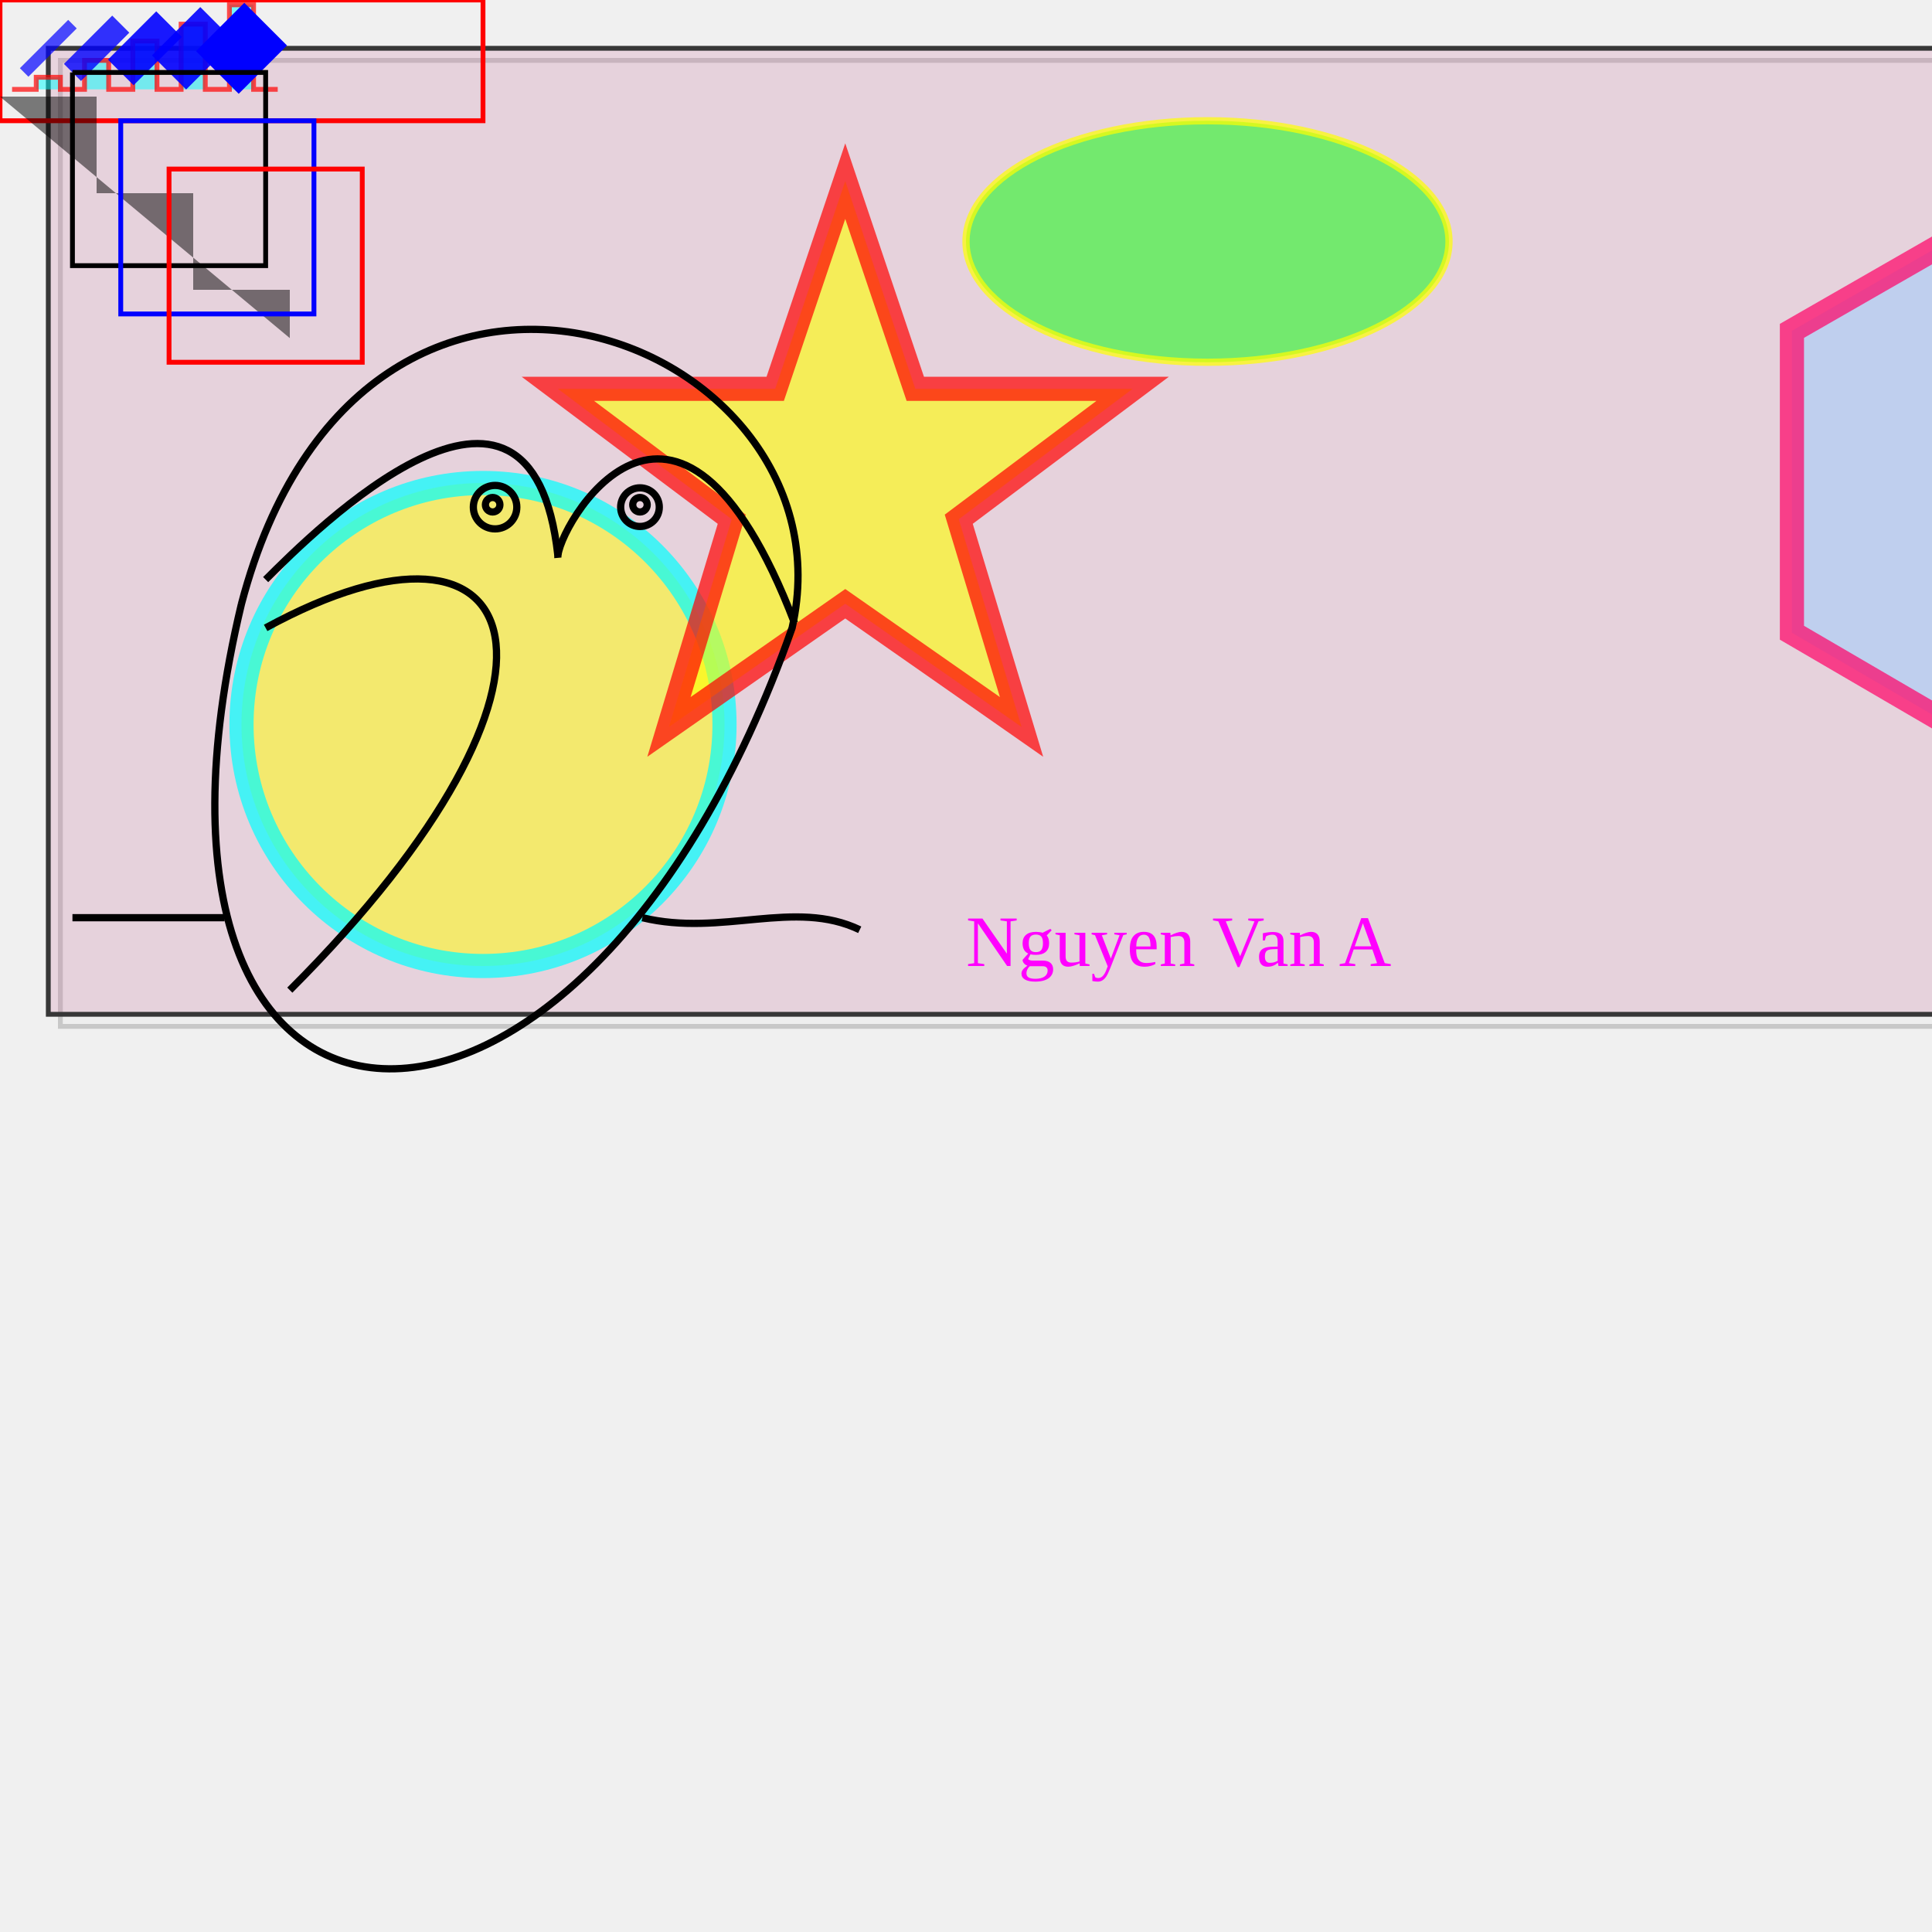
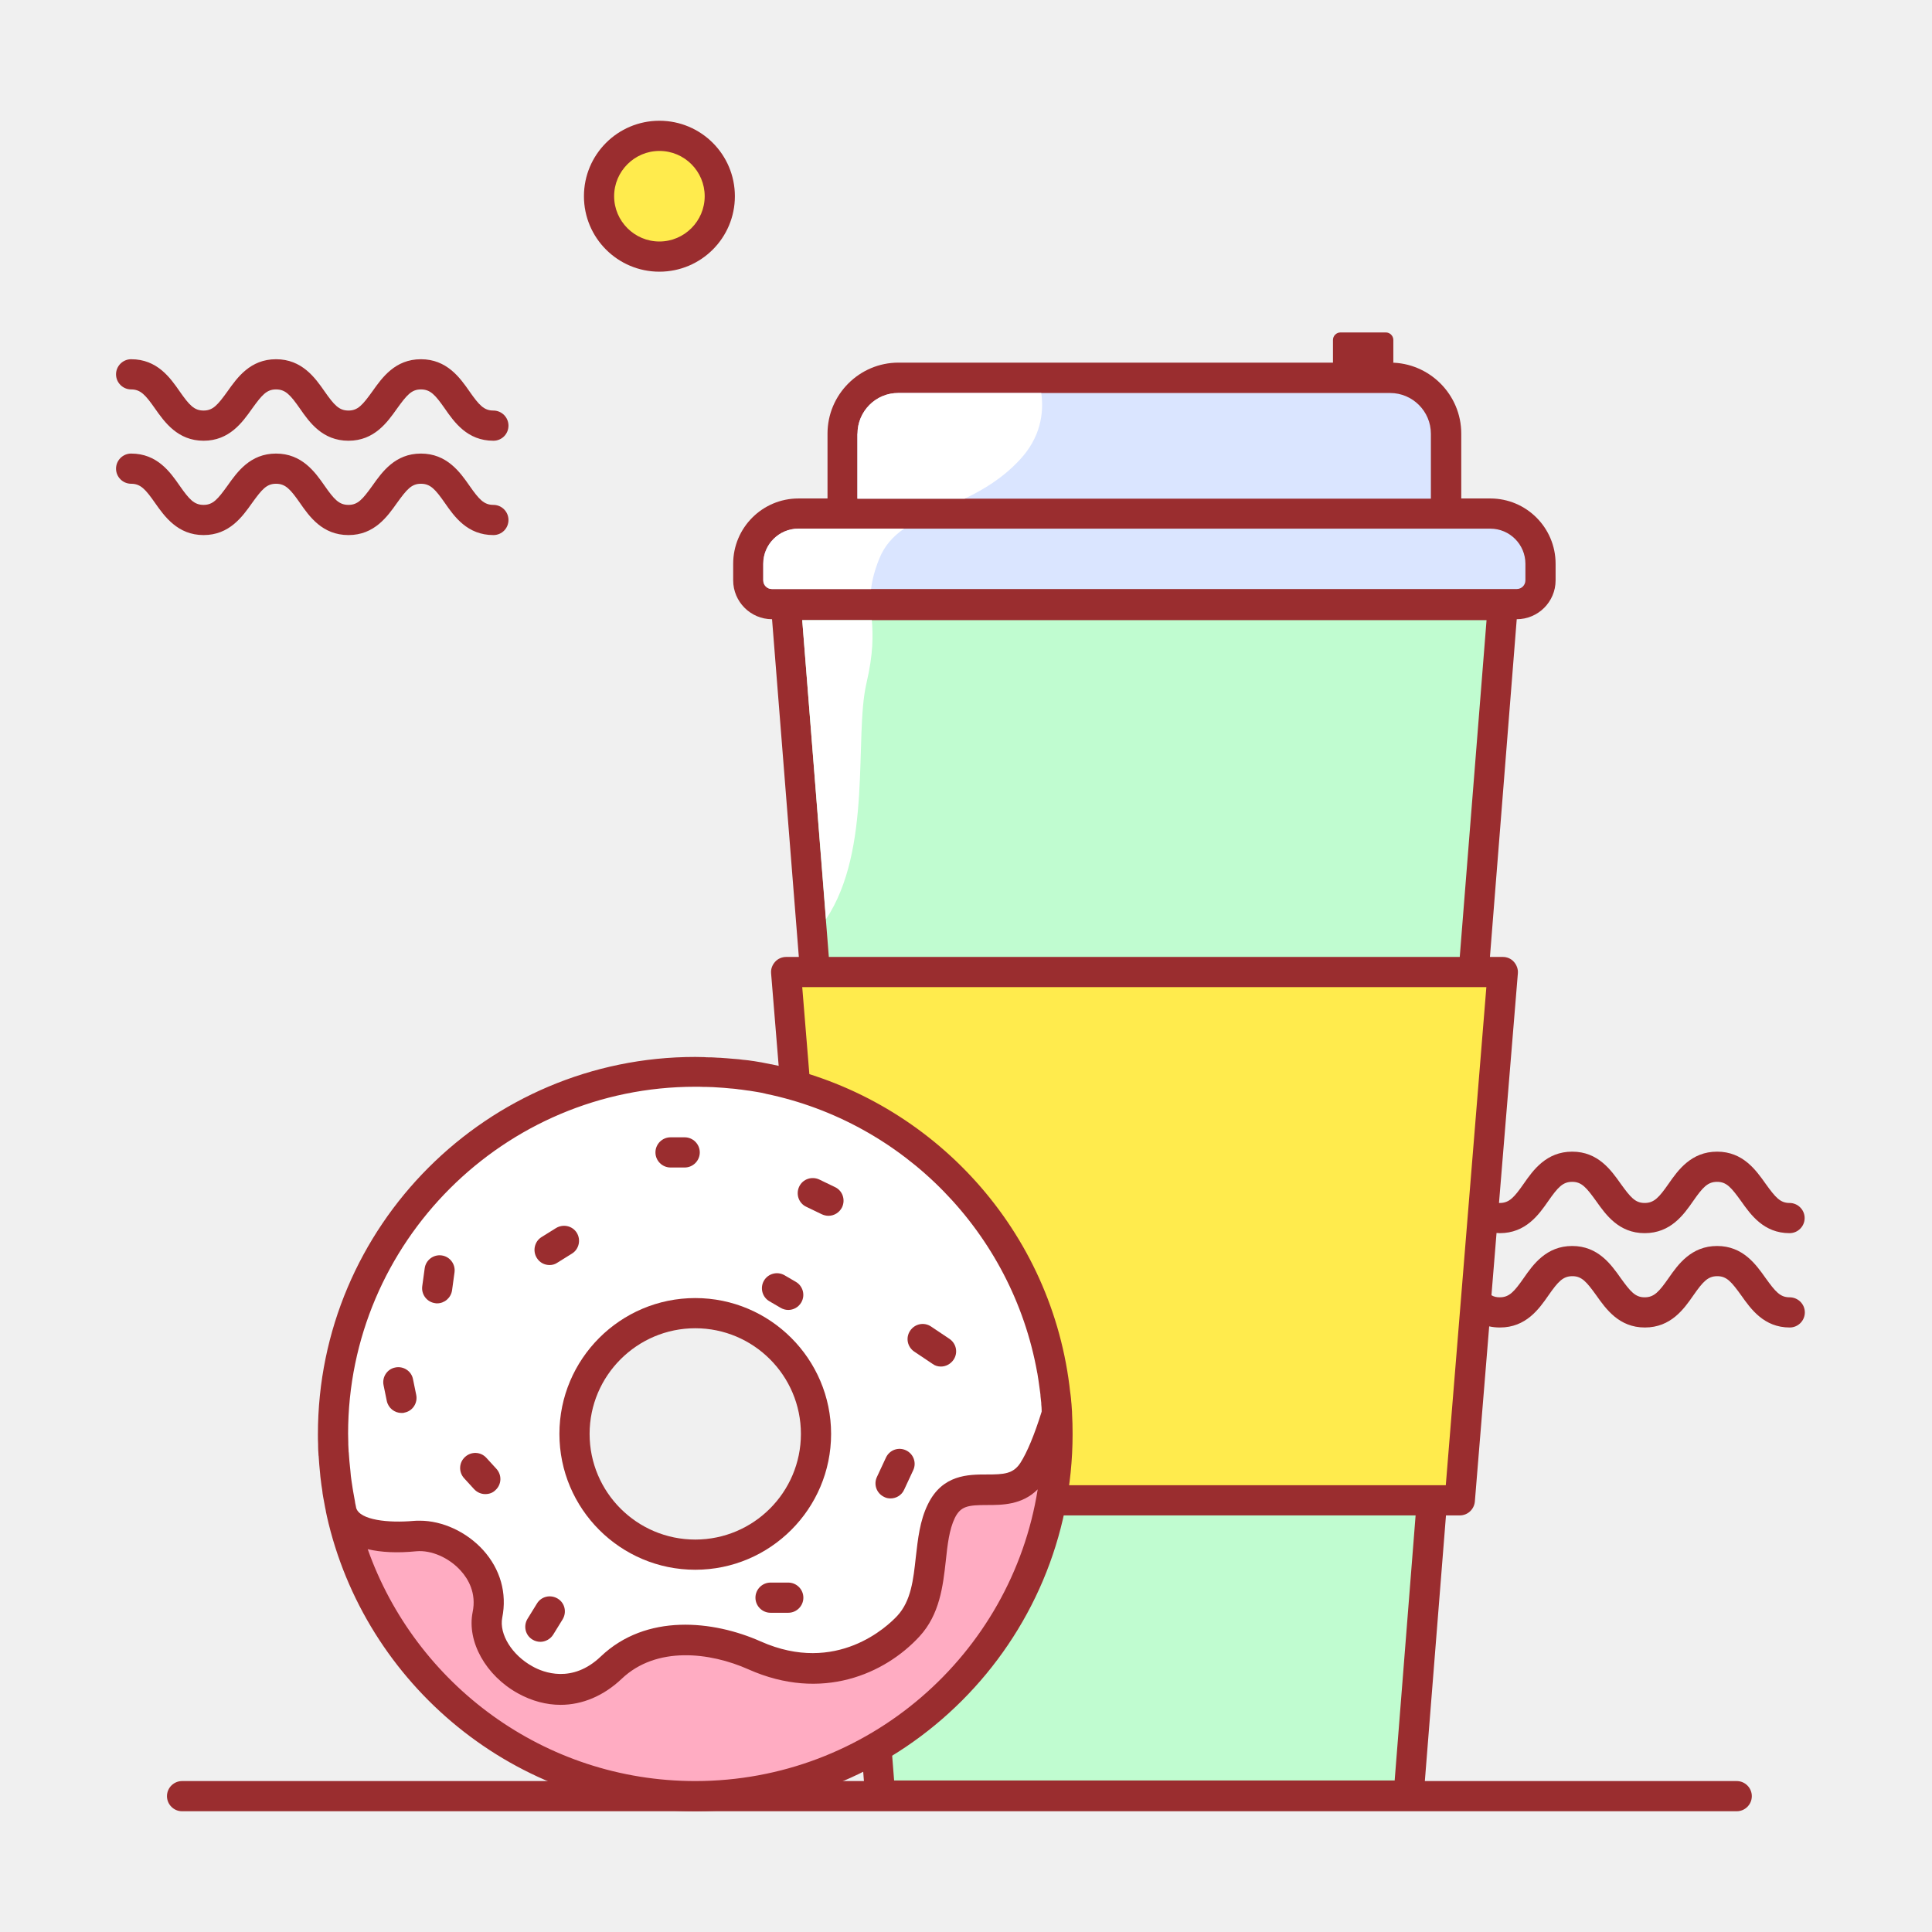
- <svg xmlns="http://www.w3.org/2000/svg" width="800" height="800">
-   <rect fill-opacity="0.01" stroke="rgb(200,200,200)" stroke-width="2" x="25" y="25" width="800" height="400" />
-   <rect fill-opacity="0.2" fill="rgb(200,100,150)" stroke="rgb(55,55,55)" stroke-width="2" x="20" y="20" width="800" height="400" />
-   <text x="0" y="0" fill="rgb(0,0,255)" font-size="40">SVG Demo</text>
-   <rect fill-opacity="0" x="0" y="0" width="200" height="50" stroke="rgb(255,0,0)" stroke-width="2" />
-   <text x="400" y="400" fill="rgb(255,0,255)" font-size="30">Nguyen Van A</text>
-   <circle cx="200" cy="300" r="100" fill="rgb(255, 255, 0)" stroke="rgb(0, 255, 255)" stroke-width="10" stroke-opacity="0.7" fill-opacity="0.5" />
-   <polyline stroke="rgb(255, 0, 0)" stroke-width="2" stroke-opacity="0.7" fill="rgb(0, 255, 255)" fill-opacity="0.5" points="5,37 15,37 15,32 25,32 25,37 35,37 35,25 45,25 45,37 55,37 55,17 65,17 65,37 75,37 75,10 85,10 85,37 95,37 95,2 105,2 105,37 115,37" />
-   <ellipse cx="500" cy="100" rx="100" ry="50" stroke="rgb(255, 255, 0)" stroke-width="3" fill="rgb(0, 255, 0)" stroke-opacity="0.7" fill-opacity="0.5" />
-   <line x1="10" y1="30" x2="30" y2="10" stroke="rgb(0, 0, 255)" stroke-width="5" stroke-opacity="0.7" />
-   <line x1="30" y1="30" x2="50" y2="10" stroke="rgb(0, 0, 255)" stroke-width="10" stroke-opacity="0.8" />
-   <line x1="50" y1="30" x2="70" y2="10" stroke="rgb(0, 0, 255)" stroke-width="15" stroke-opacity="0.9" />
-   <line x1="70" y1="30" x2="90" y2="10" stroke="rgb(0, 0, 255)" stroke-width="20" stroke-opacity="0.9" />
-   <line x1="90" y1="30" x2="110" y2="10" stroke="rgb(0, 0, 255)" stroke-width="25" stroke-opacity="1.0" />
-   <line x1="10" y1="30" x2="30" y2="30" stroke-width="5" />
-   <polygon fill="rgb(153, 204, 255)" fill-opacity="0.5" stroke-width="10" stroke="rgb(255, 0, 102)" stroke-opacity="0.7" points="850,75 958,137 958,262 850,325 742,262 742,137" />
-   <polygon fill="rgb(255, 255, 0)" fill-opacity="0.6" stroke-width="10" stroke="rgb(255, 0, 0)" stroke-opacity="0.7" points="350,75 379,161 469,161 397,215 423,301 350,250 277,301 303,215 231,161 321,161" />
-   <polyline points="0,40 40,40 40,80 80,80 80,120 120,120 120,140" fill-opacity="0.5" />
-   <path d="M 30 30 L 110 30 L 110 110 L 30 110 L 30 30" fill="transparent" stroke-width="2" stroke="black" />
-   <path d="M 50 50 H 130 V 130 H 50 Z" fill="transparent" stroke-width="2" stroke="blue" />
-   <path d="M 70 70 h 80 v 80 h -80 Z" fill="transparent" stroke-width="2" stroke="red" />
-   <path d="M 100 250 C 150 60 355 140 328 260 C 240 510 40 500 100 250" fill="none" stroke="black" stroke-width="3" />
-   <path d="M 110 260 C 220 200, 250 280, 120 410" fill="none" stroke="black" stroke-width="3" />
-   <path d="M 110 240 C 130 220, 220 130, 231 230" fill="none" stroke="black" stroke-width="3" />
-   <path d="M 231 231 C 230 220, 280 130, 329 258" fill="none" stroke="black" stroke-width="3" />
-   <path d="M 30 380 l 63 0" fill="none" stroke="black" stroke-width="3" />
-   <path d="M 266 380 c 33 8 63 -8 90 5" fill="none" stroke="black" stroke-width="3" />
-   <circle cx="204" cy="209" r="3" fill="none" stroke="black" stroke-width="3" />
-   <circle cx="205" cy="210" r="9" fill="none" stroke="black" stroke-width="3" />
-   <circle cx="265" cy="209" r="3" fill="none" stroke="black" stroke-width="3" />
-   <circle cx="265" cy="210" r="8" fill="none" stroke="black" stroke-width="3" />
+ <svg xmlns="http://www.w3.org/2000/svg" width="800px" height="800px" viewBox="0 0 1024 1024" class="icon" version="1.1">
+   <path d="M261.5 283.6c-13.8 0-20.7-9.8-25.7-17-5.1-7.3-7.7-10.2-12.7-10.2s-7.5 3-12.7 10.2c-5.1 7.2-12 17-25.7 17-13.8 0-20.7-9.8-25.7-17-5.1-7.3-7.7-10.2-12.7-10.2s-7.5 3-12.7 10.2c-5.1 7.2-12 17-25.7 17s-20.7-9.9-25.7-17c-5.1-7.3-7.7-10.2-12.7-10.2-4.4 0-8-3.6-8-8s3.6-8 8-8c13.8 0 20.7 9.8 25.7 17 5.1 7.3 7.7 10.2 12.7 10.2s7.5-3 12.7-10.2c5.1-7.2 12-17 25.7-17s20.7 9.8 25.7 17c5.1 7.3 7.7 10.2 12.7 10.2 5 0 7.5-3 12.7-10.2 5.1-7.2 12-17 25.7-17s20.7 9.8 25.7 17c5.1 7.3 7.7 10.2 12.7 10.2 4.4 0 8 3.6 8 8s-3.5 8-8 8zM261.5 233.6c-13.8 0-20.7-9.8-25.7-17-5.1-7.3-7.7-10.2-12.7-10.2s-7.5 3-12.7 10.2c-5.1 7.2-12 17-25.7 17-13.8 0-20.7-9.8-25.7-17-5.1-7.3-7.7-10.2-12.7-10.2s-7.5 3-12.7 10.2c-5.1 7.2-12 17-25.7 17s-20.7-9.9-25.7-17c-5.1-7.3-7.7-10.2-12.7-10.2-4.4 0-8-3.6-8-8s3.6-8 8-8c13.8 0 20.7 9.8 25.7 17 5.1 7.3 7.7 10.2 12.7 10.2s7.5-3 12.7-10.2c5.1-7.2 12-17 25.7-17s20.7 9.8 25.7 17c5.1 7.3 7.7 10.2 12.7 10.2 5 0 7.5-3 12.7-10.2 5.1-7.2 12-17 25.7-17s20.7 9.8 25.7 17c5.1 7.3 7.7 10.2 12.7 10.2 4.4 0 8 3.6 8 8s-3.5 8-8 8z" fill="#9A2D2F" />
+   <path d="M349.5 104m-32 0a32 32 0 1 0 64 0 32 32 0 1 0-64 0Z" fill="#FFEB4D" />
+   <path d="M349.5 144c-22.1 0-40-17.9-40-40s17.9-40 40-40 40 17.9 40 40-17.9 40-40 40z m0-64c-13.2 0-24 10.8-24 24s10.8 24 24 24 24-10.8 24-24-10.7-24-24-24z" fill="#9A2D2F" />
+   <path d="M746.5 951h-280l-50-631h380z" fill="#C0FCD0" />
+   <path d="M773.6 794.5l22.9-280h-380l22.9 280z" fill="#FFEB4D" />
+   <path d="M804 320.5H409.1c-6.9 0-12.6-5.6-12.6-12.6v-8.8c0-14.7 11.9-26.6 26.6-26.6h366.7c14.7 0 26.6 11.9 26.6 26.6v8.8c0.1 7-5.5 12.6-12.4 12.6z" fill="#DAE5FF" />
+   <path d="M766.5 273h-320v-42.4c0-16.4 13.3-29.6 29.6-29.6h260.7c16.4 0 29.6 13.3 29.6 29.6V273z" fill="#DAE5FF" />
+   <path d="M948.5 687.6c-5 0-7.5-3-12.7-10.2-5.1-7.2-12-17-25.7-17s-20.7 9.8-25.7 17c-5.1 7.3-7.7 10.2-12.7 10.2-5 0-7.5-3-12.7-10.2-5.1-7.2-12-17-25.7-17s-20.7 9.8-25.7 17c-5.1 7.3-7.7 10.2-12.7 10.2-1.7 0-3.1-0.3-4.4-1.1l2.7-33c0.6 0 1.1 0.1 1.7 0.1 13.8 0 20.7-9.8 25.7-17 5.1-7.3 7.7-10.2 12.7-10.2s7.5 3 12.7 10.2c5.1 7.2 12 17 25.7 17 13.8 0 20.7-9.8 25.7-17 5.1-7.3 7.7-10.2 12.7-10.2 5 0 7.5 3 12.7 10.2 5.1 7.2 12 17 25.7 17 4.4 0 8-3.6 8-8s-3.6-8-8-8c-5 0-7.5-3-12.7-10.2-5.1-7.2-12-17-25.7-17s-20.7 9.8-25.7 17c-5.1 7.3-7.7 10.2-12.7 10.2-5 0-7.5-3-12.7-10.2-5.1-7.2-12-17-25.7-17s-20.7 9.8-25.7 17c-5.1 7.3-7.7 10.2-12.7 10.2h-0.4l10-121.7c0.2-2.2-0.6-4.4-2.1-6.1s-3.6-2.6-5.9-2.6h-6.8l14.2-179c11.3 0 20.6-9.2 20.6-20.6v-8.8c0-19.1-15.5-34.6-34.6-34.6h-15.4v-34.4c0-20.7-16.9-37.6-37.6-37.6h1.6v-12c0-2.2-1.8-4-4-4h-24c-2.2 0-4 1.8-4 4v12H476.2c-20.7 0-37.6 16.9-37.6 37.6v34.4h-15.4c-19.1 0-34.6 15.5-34.6 34.6v8.8c0 11.3 9.2 20.6 20.6 20.6l14.2 179h-6.7c-2.2 0-4.4 0.9-5.9 2.6s-2.3 3.8-2.1 6.1l22.9 280c0.3 4.2 3.8 7.3 8 7.3h7.3l11 140.8H96.5c-4.4 0-8 3.6-8 8s3.6 8 8 8h824c4.4 0 8-3.6 8-8s-3.6-8-8-8H755.2l11.2-140.8h7.3c4.2 0 7.6-3.2 8-7.3l7.6-92.9c1.8 0.4 3.7 0.6 5.7 0.6 13.8 0 20.7-9.8 25.7-17 5.1-7.3 7.7-10.2 12.7-10.2s7.5 3 12.7 10.2c5.1 7.2 12 17 25.7 17 13.8 0 20.7-9.8 25.7-17 5.1-7.3 7.7-10.2 12.7-10.2 5 0 7.5 3 12.7 10.2 5.1 7.2 12 17 25.7 17 4.4 0 8-3.6 8-8s-3.6-8-8.1-8z m-494-457.7c0-11.9 9.7-21.6 21.6-21.6h260.7c11.9 0 21.6 9.7 21.6 21.6v34.4h-304v-34.4z m8.3 573.3h287.5l-11.1 140.5H473.9l-11.1-140.5z m303.5-16H446.8l-21.6-264h362.6l-21.5 264z m7.4-280H439.3l-14.1-178.5h362.7l-14.2 178.5z m-364.6-195c-2.5 0-4.6-2-4.6-4.6v-8.8c0-10.3 8.4-18.6 18.6-18.6H789.9c10.3 0 18.6 8.4 18.6 18.6v8.8c0 2.5-2 4.6-4.6 4.6H409.1z" fill="#9A2D2F" />
+   <path d="M368.5 568c-106 0-192 86-192 192s86 192 192 192 192-86 192-192-85.9-192-192-192z m0 256c-35.3 0-64-28.7-64-64s28.7-64 64-64 64 28.7 64 64-28.6 64-64 64z" fill="#FFACC2" />
+   <path d="M368.5 568c-106 0-192 86-192 192 0 14.2 1.5 27.9 4.5 41.2 3.7 14.4 27.9 14.1 39.1 13 19-1.8 43.4 16.8 38.4 41.8s35.3 56.9 65.6 28c21.5-20.5 53.5-16.5 76-6.5 39.3 17.4 69-2 81.5-15.5 15.5-16.7 8.7-43 17.5-61 10.8-22 35.5-1.1 48.5-21 4.9-7.5 9.2-19.1 12.7-30.6C554.7 648.3 471 568 368.5 568z m0 256c-35.3 0-64-28.7-64-64s28.7-64 64-64 64 28.7 64 64-28.6 64-64 64z" fill="#FFFFFF" />
+   <path d="M568.2 748.9v-0.5c-0.1-1.5-0.2-2.9-0.3-4.4 0-0.3-0.1-0.6-0.1-0.9-0.1-1.3-0.2-2.7-0.4-4-0.1-0.7-0.2-1.5-0.3-2.2-0.1-0.9-0.2-1.7-0.3-2.6C556 649 491.5 581 408.9 564.1h-0.2l-4.5-0.9c-0.2 0-0.3-0.1-0.5-0.1-1.4-0.2-2.8-0.5-4.2-0.7-0.3 0-0.6-0.1-0.8-0.1-1.3-0.2-2.6-0.4-3.9-0.5-0.4 0-0.7-0.1-1.1-0.1-1.2-0.2-2.5-0.3-3.7-0.4-0.4 0-0.9-0.1-1.3-0.1-1.2-0.1-2.3-0.2-3.5-0.3-0.5 0-1-0.1-1.5-0.1-1.1-0.1-2.3-0.2-3.4-0.2-0.5 0-1.1-0.1-1.6-0.1-1.2-0.1-2.4-0.1-3.6-0.1-0.5 0-1 0-1.5-0.1-1.7 0-3.4-0.1-5.1-0.1-110.3 0-200 89.7-200 200 0 1.8 0 3.6 0.1 5.3v1c0 1.4 0.1 2.9 0.2 4.3 0 0.3 0 0.7 0.1 1 0.1 1.4 0.2 2.9 0.3 4.3 0 0.4 0.1 0.7 0.1 1.1 0.1 1.4 0.3 2.8 0.4 4.2 0 0.4 0.1 0.8 0.1 1.2 0.2 1.3 0.3 2.7 0.5 4 0.1 0.5 0.1 1 0.2 1.4 0.2 1.2 0.4 2.5 0.5 3.7l0.3 1.8c0.2 1.1 0.4 2.1 0.6 3.2 0.1 0.7 0.3 1.5 0.4 2.2 0.2 0.9 0.4 1.8 0.5 2.6 0.1 0.5 0.2 0.9 0.3 1.4 0 0.1 0 0.2 0.1 0.3v0.2c20 89.5 100 156.6 195.3 156.6 110.3 0 200-89.7 200-200 0-3.7-0.1-7.4-0.3-11.1zM368.5 576c1.6 0 3.1 0 4.7 0.1h1.4c1.1 0 2.2 0.1 3.3 0.1 0.5 0 1 0.1 1.5 0.1 1 0.1 2.1 0.1 3.1 0.2 0.5 0 1 0.1 1.4 0.1 1.1 0.1 2.1 0.2 3.2 0.3 0.4 0 0.9 0.1 1.3 0.1 1.1 0.1 2.2 0.2 3.3 0.4 0.4 0 0.7 0.1 1.1 0.1 1.2 0.2 2.3 0.3 3.5 0.5 0.3 0 0.6 0.1 0.9 0.1 1.2 0.2 2.5 0.4 3.7 0.6 0.2 0 0.4 0.1 0.6 0.1 1.3 0.2 2.7 0.5 4 0.8 0.1 0 0.2 0 0.3 0.1 73.2 15.1 130.6 73.8 143.9 147.6 0 0.1 0 0.3 0.1 0.4 0.2 1.3 0.4 2.5 0.6 3.8 0.1 0.5 0.1 0.9 0.2 1.4 0.1 0.9 0.3 1.9 0.4 2.9 0.1 0.7 0.2 1.4 0.3 2.2 0.1 0.7 0.2 1.4 0.2 2.1l0.3 2.7c0.1 0.5 0.1 1.1 0.1 1.6 0.1 1 0.2 2.1 0.2 3.1v0.7c-3.8 12.2-7.7 21.6-11.3 27.2-3.8 5.8-8.7 6.1-17.7 6.1-9.9 0-23.6 0-31.3 15.8-4.3 8.7-5.3 18.5-6.4 28-1.3 11.9-2.5 23.2-9.8 31.1-5 5.4-32.1 31.5-72.4 13.6-25.2-11.2-60.7-15-84.8 8-15.1 14.4-30.4 8.5-36.2 5.2-10.9-6-17.7-17.1-16-25.8 2.6-13-1-25.7-10.1-35.8-8.8-9.7-21.6-15.6-33.6-15.6-1.1 0-2.2 0-3.2 0.1-13.4 1.2-28.5-0.4-30.5-6.8l-0.3-1.5c-0.2-0.7-0.3-1.5-0.4-2.2-0.1-0.7-0.3-1.5-0.4-2.2-0.2-0.9-0.3-1.8-0.5-2.8l-0.3-1.8c-0.2-1.1-0.3-2.2-0.5-3.3-0.1-0.5-0.1-0.9-0.2-1.4-0.2-1.2-0.3-2.4-0.4-3.6 0-0.4-0.1-0.8-0.1-1.1-0.1-1.3-0.3-2.6-0.4-3.9 0-0.3-0.1-0.7-0.1-1-0.1-1.3-0.2-2.6-0.3-4 0-0.3 0-0.6-0.1-0.9-0.1-1.3-0.1-2.6-0.2-4v-0.9c0-1.6-0.1-3.3-0.1-4.9 0-101.3 82.6-183.8 184-183.8z m0 368c-80.1 0-148.3-51.4-173.6-122.9 7.2 1.7 15.8 2.1 25.8 1.1 7.9-0.7 17.3 3.4 23.5 10.3 4 4.4 8.4 11.9 6.3 22-3.1 15.6 7 33.6 24 43 7.4 4.1 15.1 6.1 22.6 6.1 11.5 0 22.8-4.7 32.4-13.8 18.4-17.5 46.8-14.1 67.2-5 38.9 17.3 72.3 2.4 90.6-17.4 10.8-11.7 12.5-26.8 14-40.2 0.9-8.5 1.8-16.5 4.8-22.7 3.1-6.2 6.9-6.8 16.9-6.8 8.1 0 18.7 0 27-8.3C536.1 876.9 460 944 368.5 944z" fill="#9A2D2F" />
+   <path d="M368.5 832c39.7 0 72-32.3 72-72s-32.3-72-72-72-72 32.3-72 72 32.3 72 72 72z m0-128c30.9 0 56 25.1 56 56s-25.1 56-56 56-56-25.1-56-56 25.2-56 56-56z" fill="#9A2D2F" />
+   <path d="M291.3 662.5l7.8-4.8" fill="#FFACC2" />
+   <path d="M291.3 670.5c-2.7 0-5.3-1.3-6.8-3.8-2.3-3.7-1.2-8.7 2.5-11l7.7-4.8c3.8-2.3 8.7-1.2 11 2.5 2.3 3.7 1.2 8.7-2.5 11l-7.7 4.8c-1.3 0.9-2.7 1.3-4.2 1.3z" fill="#9A2D2F" />
+   <path d="M233 673.3l-1.3 9.5" fill="#FFACC2" />
+   <path d="M231.7 690.8c-0.4 0-0.7 0-1.1-0.1-4.4-0.6-7.4-4.7-6.8-9l1.3-9.5c0.6-4.4 4.7-7.4 9-6.8 4.4 0.6 7.4 4.7 6.8 9l-1.3 9.5c-0.6 4-4 6.9-7.9 6.9z" fill="#9A2D2F" />
+   <path d="M211.1 732.6l1.7 8.3" fill="#FFACC2" />
+   <path d="M212.8 748.9c-3.7 0-7-2.6-7.8-6.4l-1.7-8.3c-0.9-4.3 1.9-8.6 6.2-9.4 4.3-0.9 8.6 1.9 9.4 6.2l1.7 8.3c0.9 4.3-1.9 8.6-6.2 9.4-0.5 0.2-1 0.2-1.6 0.2z" fill="#9A2D2F" />
+   <path d="M252 778.2l5.2 5.7" fill="#FFACC2" />
+   <path d="M257.2 791.9c-2.2 0-4.3-0.9-5.9-2.6l-5.3-5.8c-3-3.3-2.8-8.3 0.5-11.3s8.3-2.8 11.3 0.5l5.3 5.8c3 3.3 2.8 8.3-0.5 11.3-1.5 1.5-3.4 2.1-5.4 2.1z" fill="#9A2D2F" />
+   <path d="M291.3 854.1l-4.9 8.1" fill="#FFACC2" />
+   <path d="M286.4 870.2c-1.4 0-2.9-0.4-4.2-1.2-3.8-2.3-4.9-7.2-2.6-11l5-8.1c2.3-3.8 7.2-4.9 11-2.6 3.8 2.3 4.9 7.2 2.6 11l-5 8.1c-1.5 2.4-4.2 3.8-6.8 3.8z" fill="#9A2D2F" />
+   <path d="M355.3 610.8h7.6" fill="#FFACC2" />
+   <path d="M362.9 618.8h-7.5c-4.4 0-8-3.6-8-8s3.6-8 8-8h7.5c4.4 0 8 3.6 8 8s-3.6 8-8 8z" fill="#9A2D2F" />
+   <path d="M430.8 632.3l8.3 4.1" fill="#FFFFFF" />
+   <path d="M439.1 644.4c-1.2 0-2.4-0.3-3.5-0.8l-8.3-4c-4-1.9-5.6-6.7-3.7-10.7s6.7-5.6 10.7-3.7l8.3 4c4 1.9 5.6 6.7 3.7 10.7-1.4 2.8-4.2 4.5-7.2 4.5z" fill="#9A2D2F" />
+   <path d="M411.8 682.8l6 3.5" fill="#FFFFFF" />
+   <path d="M417.8 694.3c-1.4 0-2.8-0.4-4-1.1l-6-3.5c-3.8-2.2-5.1-7.1-2.9-10.9 2.2-3.8 7.1-5.1 10.9-2.9l6 3.5c3.8 2.2 5.1 7.1 2.9 10.9-1.5 2.6-4.2 4-6.9 4z" fill="#9A2D2F" />
+   <path d="M489 709.8l9.7 6.5" fill="#FFFFFF" />
+   <path d="M498.7 724.3c-1.5 0-3.1-0.4-4.4-1.4l-9.7-6.5c-3.7-2.5-4.7-7.4-2.2-11.1 2.5-3.7 7.4-4.7 11.1-2.2l9.7 6.5c3.7 2.5 4.7 7.4 2.2 11.1-1.6 2.3-4.1 3.6-6.7 3.6z" fill="#9A2D2F" />
+   <path d="M476.9 775.9l-4.9 10.3" fill="#FFFFFF" />
+   <path d="M472 794.2c-1.1 0-2.3-0.2-3.4-0.8-4-1.9-5.7-6.6-3.8-10.6l4.8-10.3c1.9-4 6.6-5.7 10.6-3.8 4 1.9 5.7 6.6 3.8 10.6l-4.8 10.3c-1.3 2.9-4.2 4.6-7.2 4.6z" fill="#9A2D2F" />
+   <path d="M408.4 846.8h9.4" fill="#FFFFFF" />
+   <path d="M417.8 854.8h-9.4c-4.4 0-8-3.6-8-8s3.6-8 8-8h9.4c4.4 0 8 3.6 8 8s-3.6 8-8 8z" fill="#9A2D2F" />
+   <path d="M423.2 280.2c-10.3 0-18.6 8.4-18.6 18.6v8.8c0 2.5 2 4.6 4.6 4.6h52.5c0.5-4.4 1.7-9.5 4.3-16 2.8-7 7.4-12 13.2-16h-56zM454.5 229.9v34.4h56.8c10-4.8 20.2-10.9 29.2-20.6 10.9-11.7 12.9-24.5 11.4-35.4h-75.8c-11.9-0.1-21.6 9.7-21.6 21.6zM459.2 362.3c3.8-16.2 3.5-25.8 2.9-33.6h-36.9l12.6 158.5c24.7-37.1 14.9-96.7 21.4-124.9z" fill="#FFFFFF" />
</svg>
